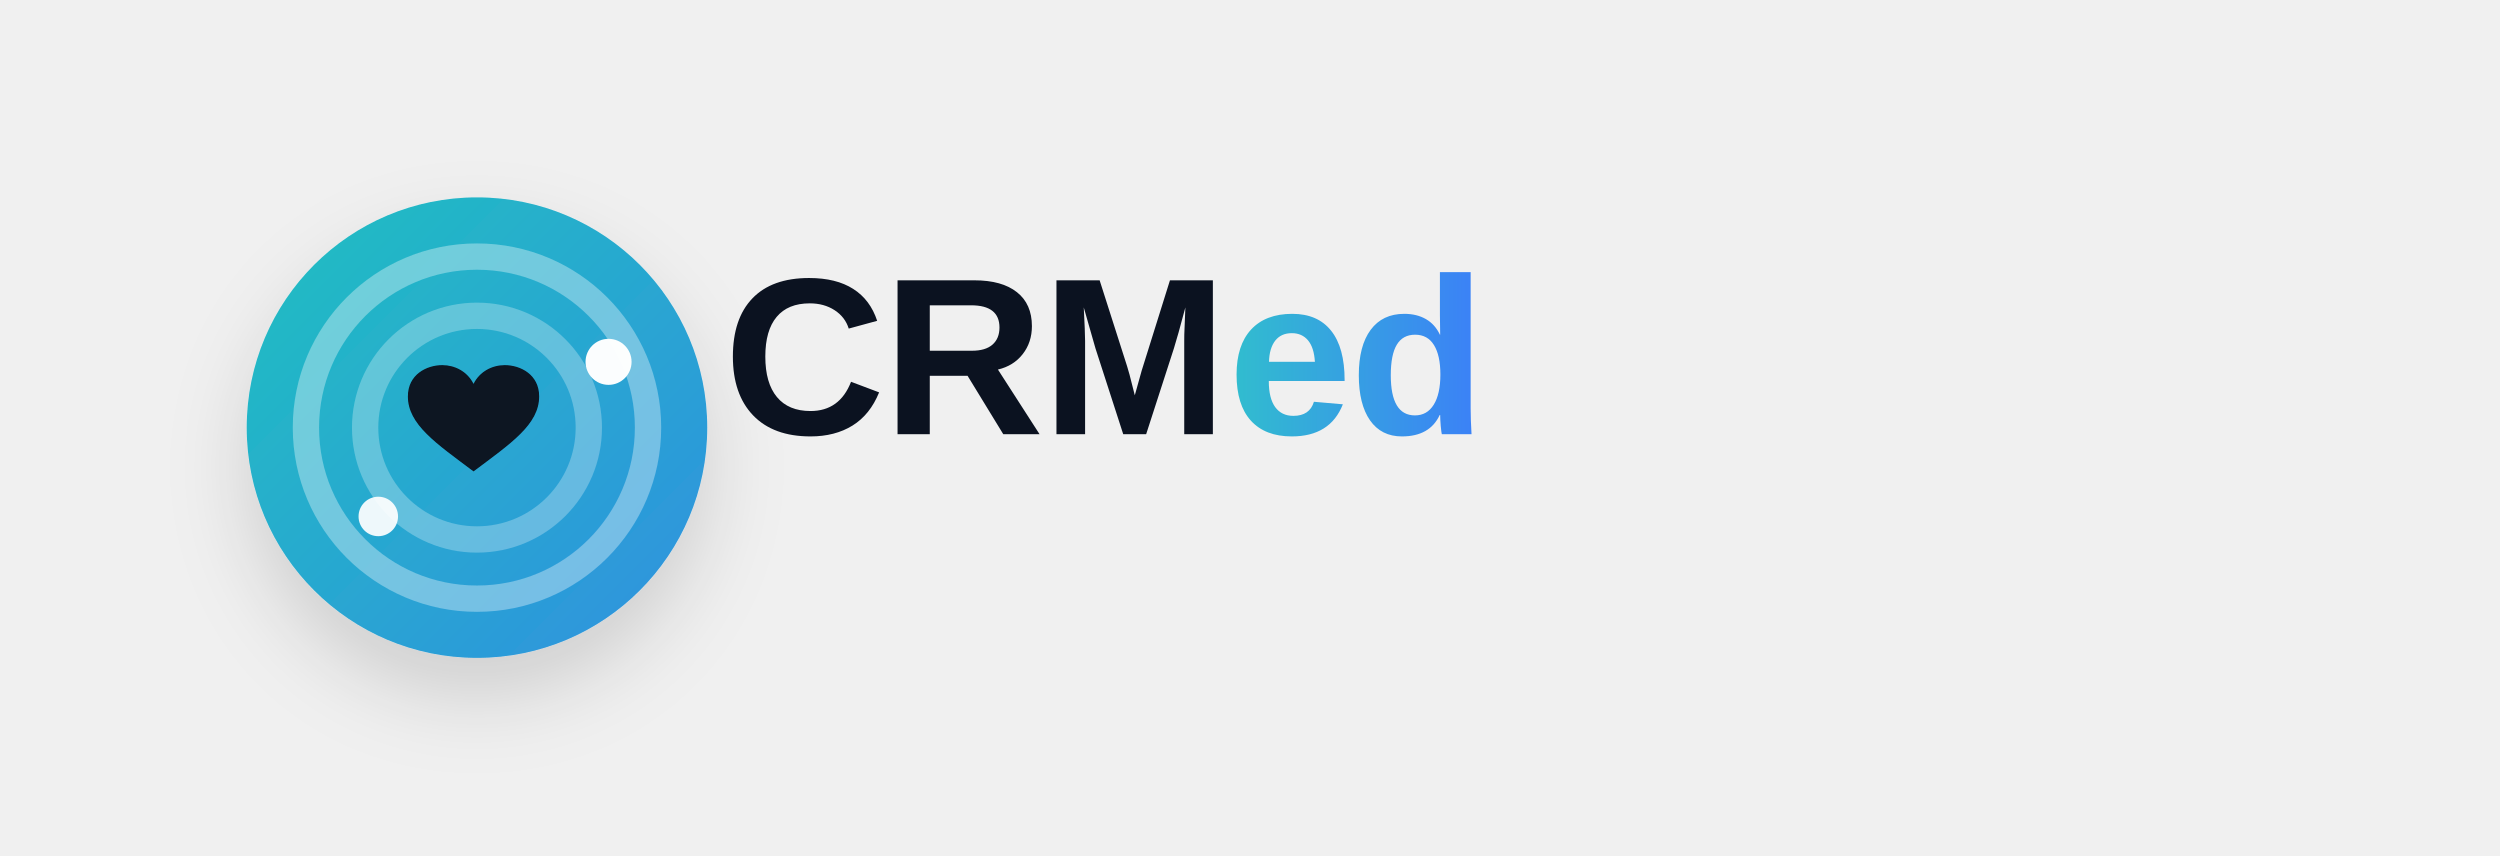
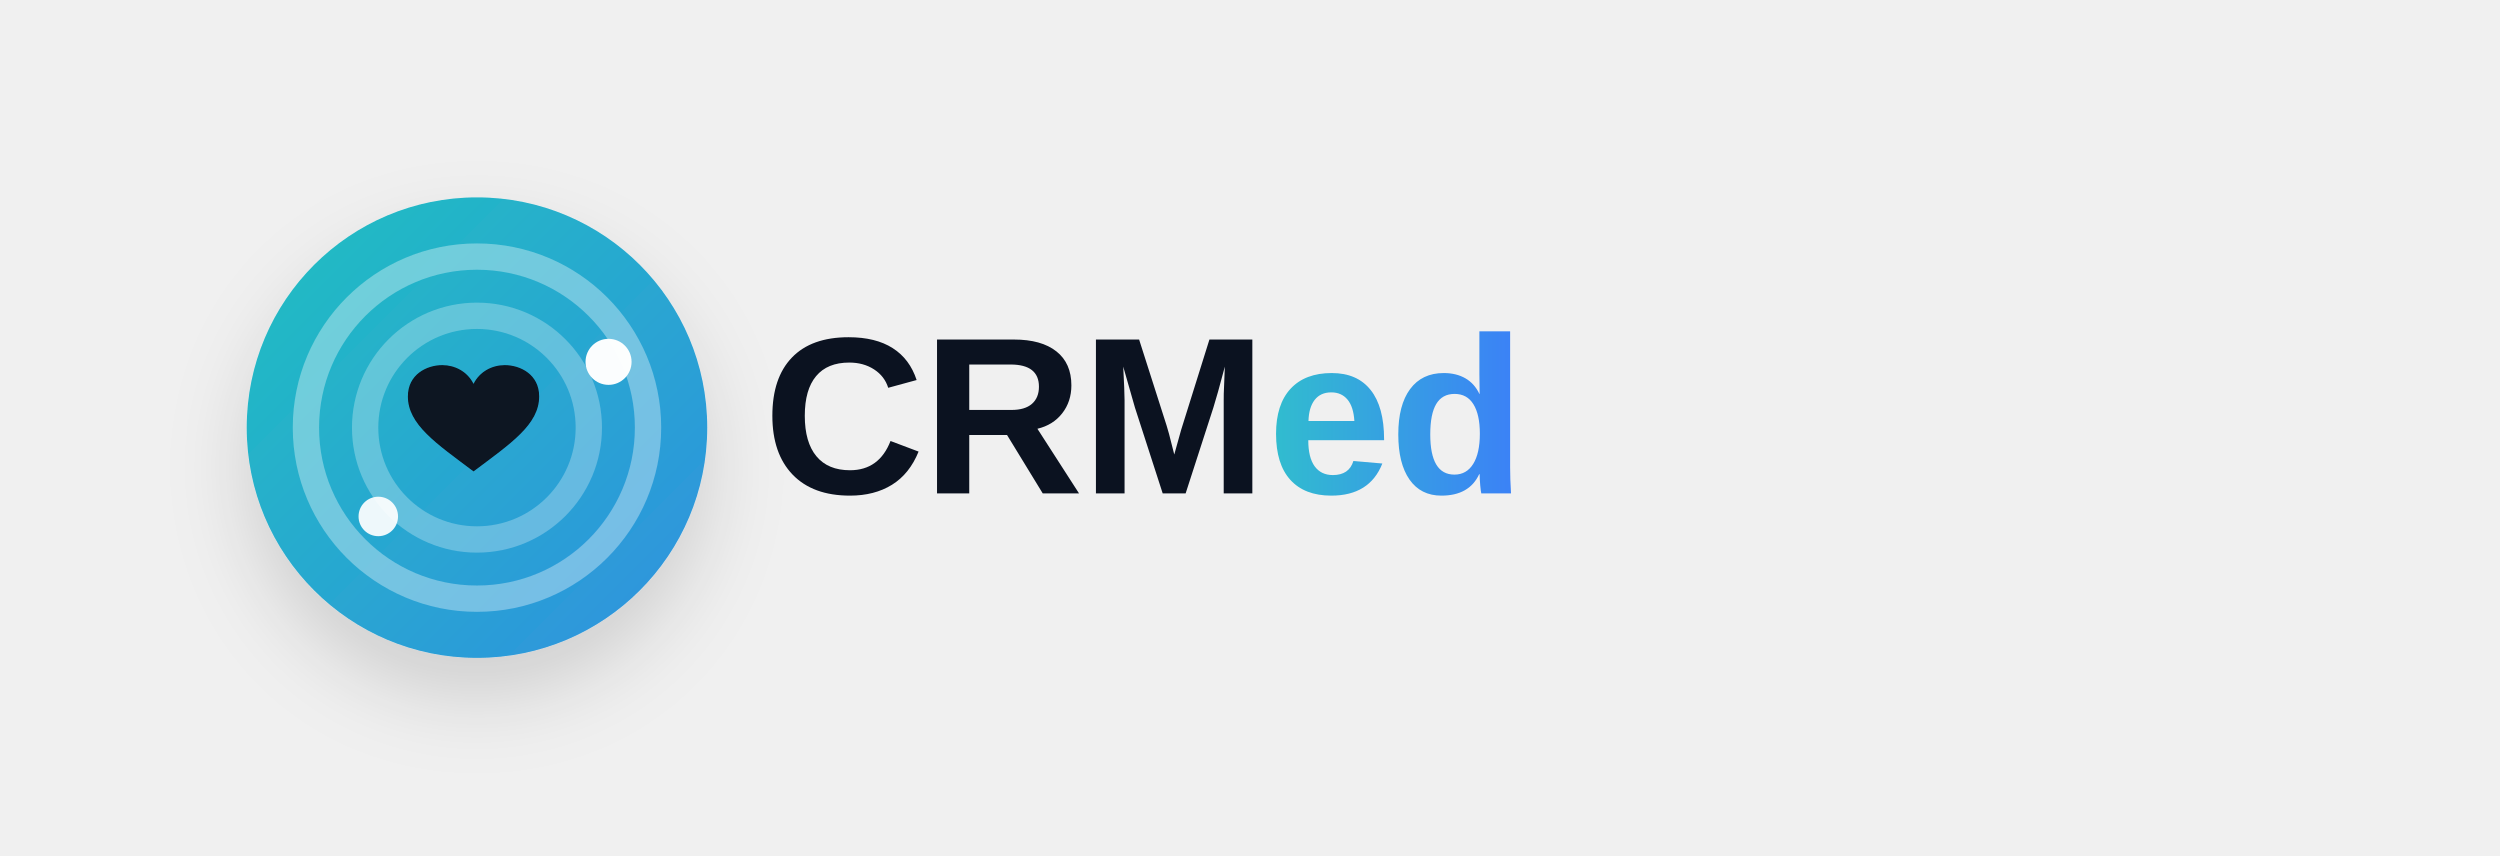
<svg xmlns="http://www.w3.org/2000/svg" width="760" height="260" viewBox="0 0 760 260" role="img" aria-label="CRMed Logo Light - Plus Jakarta Sans">
  <defs>
    <linearGradient id="crmGrad" x1="0" y1="0" x2="1" y2="1">
      <stop offset="0%" stop-color="#20C0C0" />
      <stop offset="100%" stop-color="#3090E0" />
    </linearGradient>
    <linearGradient id="edGrad" x1="0" y1="0" x2="1" y2="0">
      <stop offset="0%" stop-color="#2DD4BF" />
      <stop offset="55%" stop-color="#2DD4BF" />
      <stop offset="100%" stop-color="#3B82F6" />
    </linearGradient>
    <filter id="softShadow" x="-40%" y="-40%" width="180%" height="180%">
      <feDropShadow dx="0" dy="12" stdDeviation="12" flood-color="#0B1220" flood-opacity="0.14" />
    </filter>
    <path id="heart" d="       M 0 10       C 0 3 6 0 11 0       C 15 0 19 2 21 6       C 23 2 27 0 31 0       C 36 0 42 3 42 10       C 42 19 33 25 21 34       C 9 25 0 19 0 10       Z" />
    <style>
      .brand {
        font-family: "Plus Jakarta Sans", system-ui, -apple-system, "Segoe UI", Arial, sans-serif;
        font-weight: 800;
        letter-spacing: -0.8px;
      }
    </style>
  </defs>
  <g transform="translate(70,55)" filter="url(#softShadow)">
    <circle cx="75" cy="75" r="70" fill="url(#crmGrad)" />
    <circle cx="75" cy="75" r="52" fill="none" stroke="#FFFFFF" stroke-opacity="0.35" stroke-width="8" />
    <circle cx="75" cy="75" r="34" fill="none" stroke="#FFFFFF" stroke-opacity="0.28" stroke-width="8" />
    <circle cx="115" cy="55" r="7" fill="#FFFFFF" opacity="0.98" />
    <circle cx="45" cy="102" r="6" fill="#FFFFFF" opacity="0.92" />
    <g transform="translate(54,56) scale(0.95)">
      <use href="#heart" fill="#0B1220" />
    </g>
  </g>
-   <g transform="translate(220,132)">
-     <text x="0" y="0" class="brand" font-size="68" fill="#0B1220">
+   <g transform="translate(232,150)">
+     <text x="0" y="0" text-anchor="start" class="brand" font-size="68" fill="#0B1220">
      CRM<tspan fill="url(#edGrad)">ed</tspan>
    </text>
  </g>
</svg>
